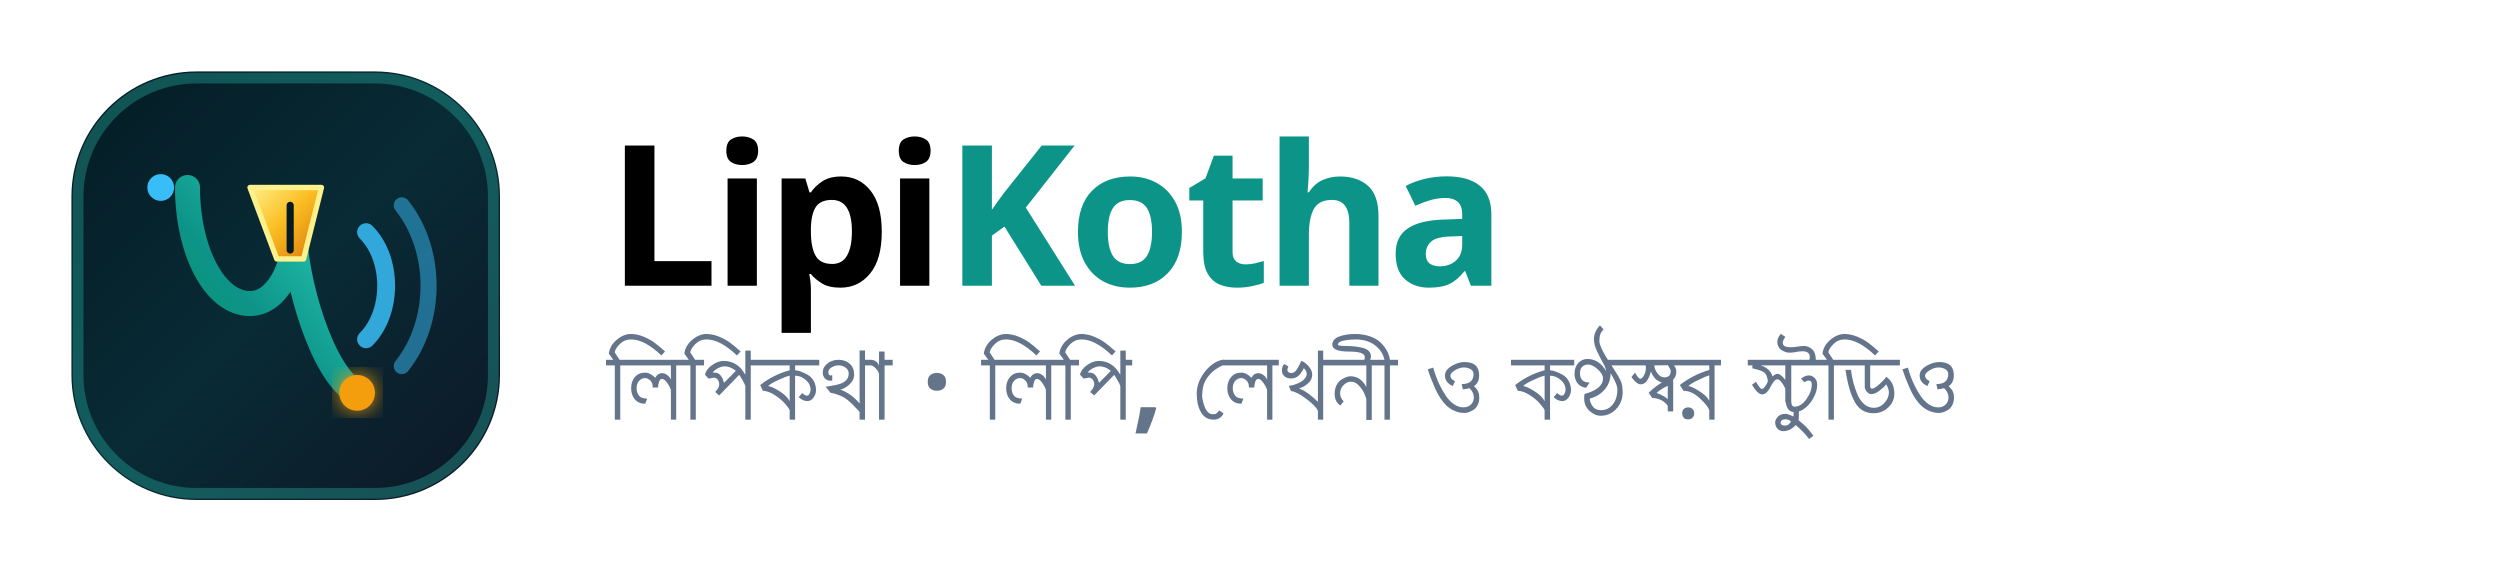
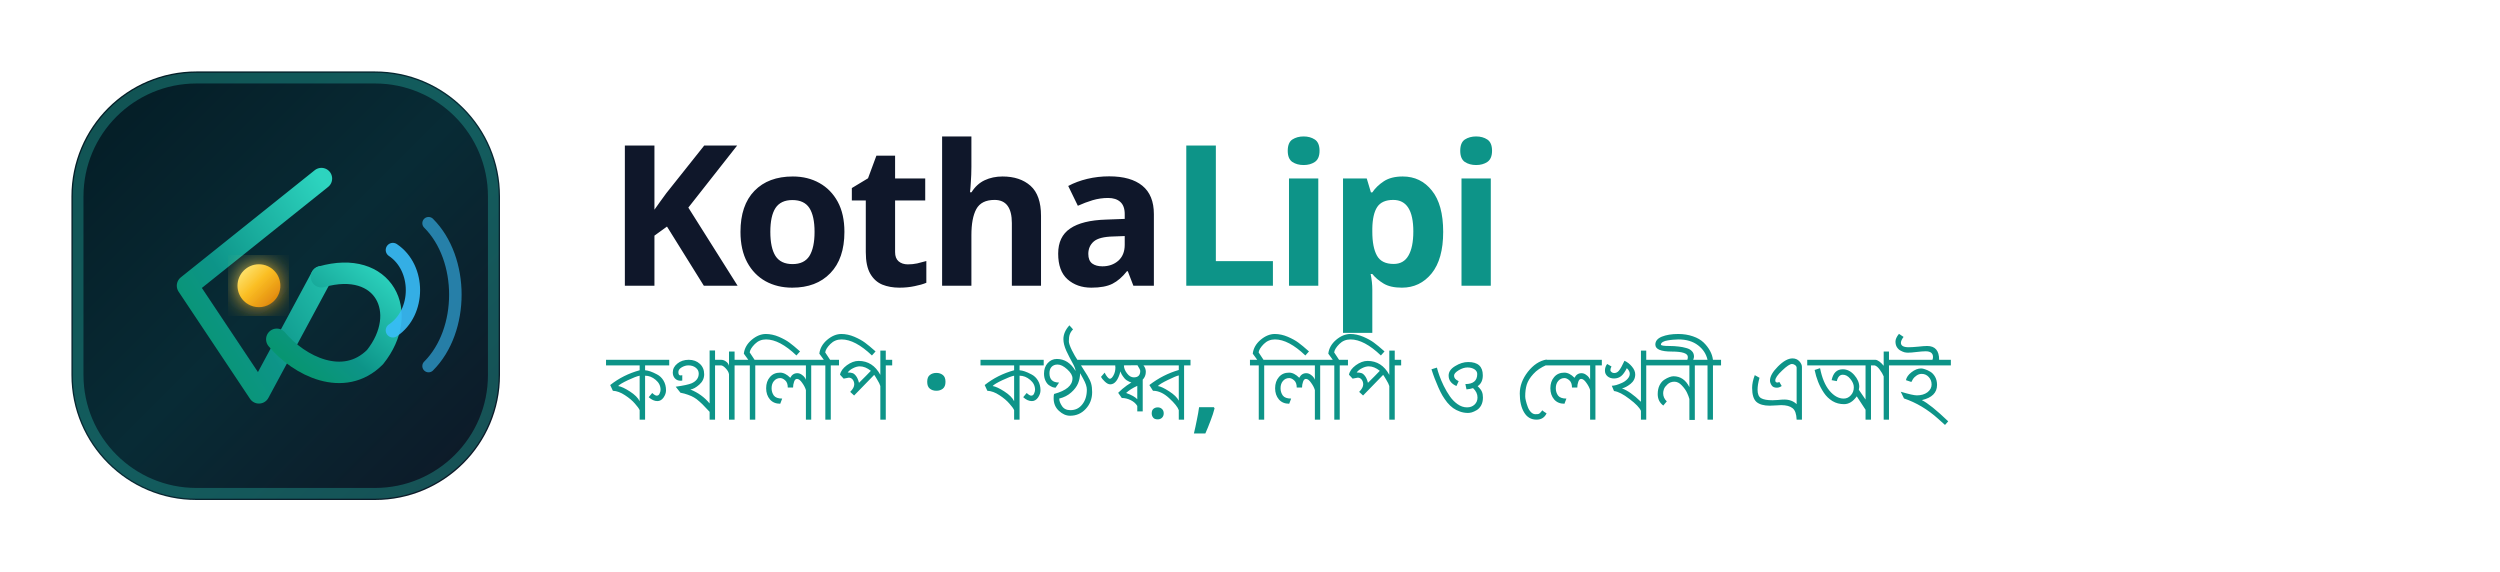
<svg xmlns="http://www.w3.org/2000/svg" viewBox="0 0 280 64" fill="none">
  <defs>
-     <linearGradient id="logoBgGrad" x1="0%" y1="0%" x2="100%" y2="100%">
+     <linearGradient id="kothalipiLogoBgGrad" x1="0%" y1="0%" x2="100%" y2="100%">
      <stop offset="0%" stop-color="#041b24" />
      <stop offset="50%" stop-color="#082b35" />
      <stop offset="100%" stop-color="#0e1726" />
    </linearGradient>
-     <linearGradient id="logoRibbonGrad" x1="0%" y1="100%" x2="100%" y2="0%">
+     <linearGradient id="kothalipiRibbonGrad" x1="0%" y1="100%" x2="100%" y2="0%">
      <stop offset="0%" stop-color="#059669" />
      <stop offset="40%" stop-color="#0d9488" />
      <stop offset="100%" stop-color="#2dd4bf" />
    </linearGradient>
-     <linearGradient id="logoQuillGrad" x1="0%" y1="0%" x2="100%" y2="100%">
+     <linearGradient id="kothalipiAccentGrad" x1="0%" y1="0%" x2="100%" y2="100%">
      <stop offset="0%" stop-color="#fef08a" />
      <stop offset="45%" stop-color="#fbbf24" />
      <stop offset="100%" stop-color="#d97706" />
    </linearGradient>
-     <filter id="logoGlow" x="-20%" y="-20%" width="140%" height="140%">
+     <filter id="kothalipiGlow" x="-20%" y="-20%" width="140%" height="140%">
      <feGaussianBlur stdDeviation="1.2" result="blur" />
      <feComposite in="SourceGraphic" in2="blur" operator="over" />
    </filter>
  </defs>
  <g transform="translate(8, 8)">
-     <rect width="48" height="48" rx="14" fill="url(#logoBgGrad)" />
+     <rect width="48" height="48" rx="14" fill="url(#kothalipiLogoBgGrad)" />
    <rect x="0.75" y="0.75" width="46.5" height="46.5" rx="13.25" stroke="rgba(45, 212, 191, 0.3)" stroke-width="1.2" />
-     <path d="M33 18 C36 21 36 27 33 30" stroke="#38bdf8" stroke-width="2" stroke-linecap="round" opacity="0.85" />
-     <path d="M37 15 C41 20 41 28 37 33" stroke="#38bdf8" stroke-width="1.8" stroke-linecap="round" opacity="0.5" />
-     <path d="M10 13 H33" stroke="#2dd4bf" stroke-width="2.5" stroke-linecap="round" filter="url(#logoGlow)" />
-     <path d="M13 13 C13 20 16 26 20 26 C23 26 25 22 25 18 C25 23 28 34 32 36" stroke="url(#logoRibbonGrad)" stroke-width="2.8" stroke-linecap="round" stroke-linejoin="round" />
-     <path d="M20 13 L23 21 L26 21 L28 13 Z" fill="url(#logoQuillGrad)" stroke="#fef08a" stroke-width="0.6" stroke-linejoin="round" />
-     <line x1="24.5" y1="15" x2="24.5" y2="20" stroke="#041b24" stroke-width="0.8" stroke-linecap="round" />
-     <circle cx="32" cy="36" r="2" fill="#f59e0b" filter="url(#logoGlow)" />
-     <circle cx="10" cy="13" r="1.5" fill="#38bdf8" />
+     <line x1="9" y1="12" x2="39" y2="12" stroke="url(#kothalipiRibbonGrad)" stroke-width="2.6" stroke-linecap="round" />
+     <path d="M28 12 L13 24 L21 36 L28 23" stroke="url(#kothalipiRibbonGrad)" stroke-width="2.4" stroke-linecap="round" stroke-linejoin="round" />
+     <line x1="28" y1="12" x2="28" y2="37" stroke="url(#kothalipiRibbonGrad)" stroke-width="2.6" stroke-linecap="round" />
+     <path d="M28 23 C35 21 38 27 34 32 C30.5 35.5 25.5 33 23 30" stroke="url(#kothalipiRibbonGrad)" stroke-width="2.4" stroke-linecap="round" stroke-linejoin="round" />
+     <circle cx="21" cy="24" r="2.4" fill="url(#kothalipiAccentGrad)" filter="url(#kothalipiGlow)" />
+     <path d="M36 20 C39 22 39 27 36 29" stroke="#38bdf8" stroke-width="1.6" stroke-linecap="round" opacity="0.9" />
+     <path d="M40 17 C44 21 44 29 40 33" stroke="#38bdf8" stroke-width="1.4" stroke-linecap="round" opacity="0.6" />
  </g>
-   <text x="68" y="32" font-family="'Plus Jakarta Sans', system-ui, sans-serif" font-weight="800" font-size="22" fill="currentColor" letter-spacing="-0.03em">
-     Lipi<tspan fill="#0d9488">Kotha</tspan>
+   <text x="68" y="32" font-family="'Plus Jakarta Sans', system-ui, sans-serif" font-weight="800" font-size="22" fill="#0f172a" letter-spacing="-0.03em" class="dark:fill-white">
+     Kotha<tspan fill="#0d9488">Lipi</tspan>
  </text>
-   <text x="68" y="47" font-family="'Hind Siliguri', 'Tiro Bangla', sans-serif" font-weight="600" font-size="12" fill="#64748b" letter-spacing="0.01em">
-     লিপিকথা · লিপি, লেখনী ও কণ্ঠস্বর স্টুডিও
+   <text x="68" y="47" font-family="'Hind Siliguri', 'Tiro Bangla', sans-serif" font-weight="600" font-size="12" fill="#0d9488" letter-spacing="0.01em">
+     কথালিপি · কণ্ঠস্বর, লিপি ও লেখনী এআই
  </text>
</svg>
